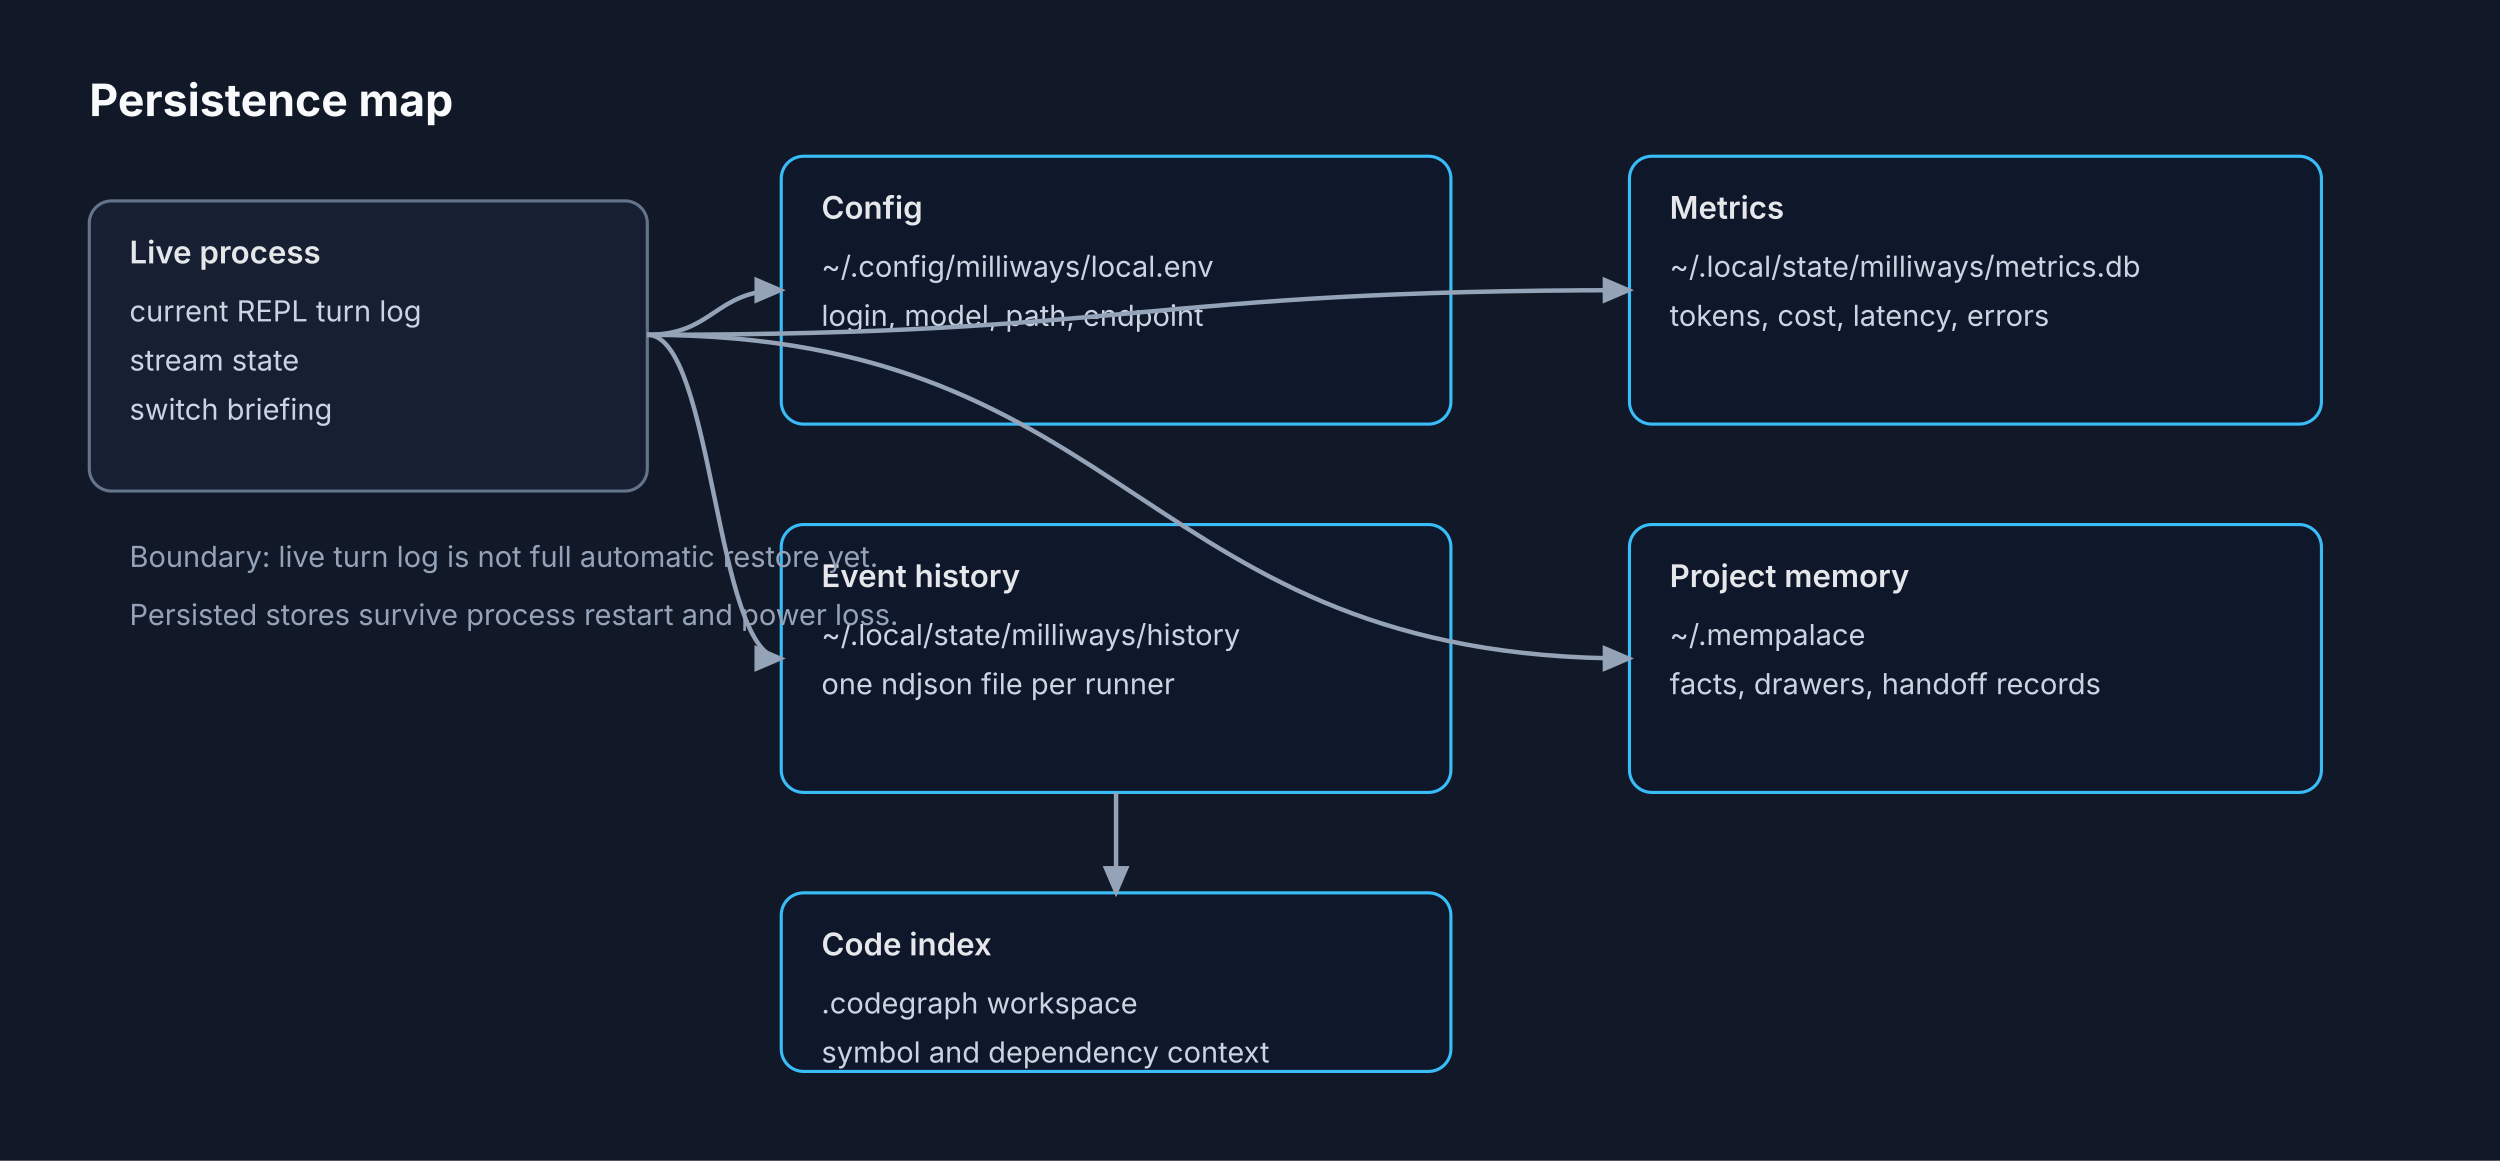
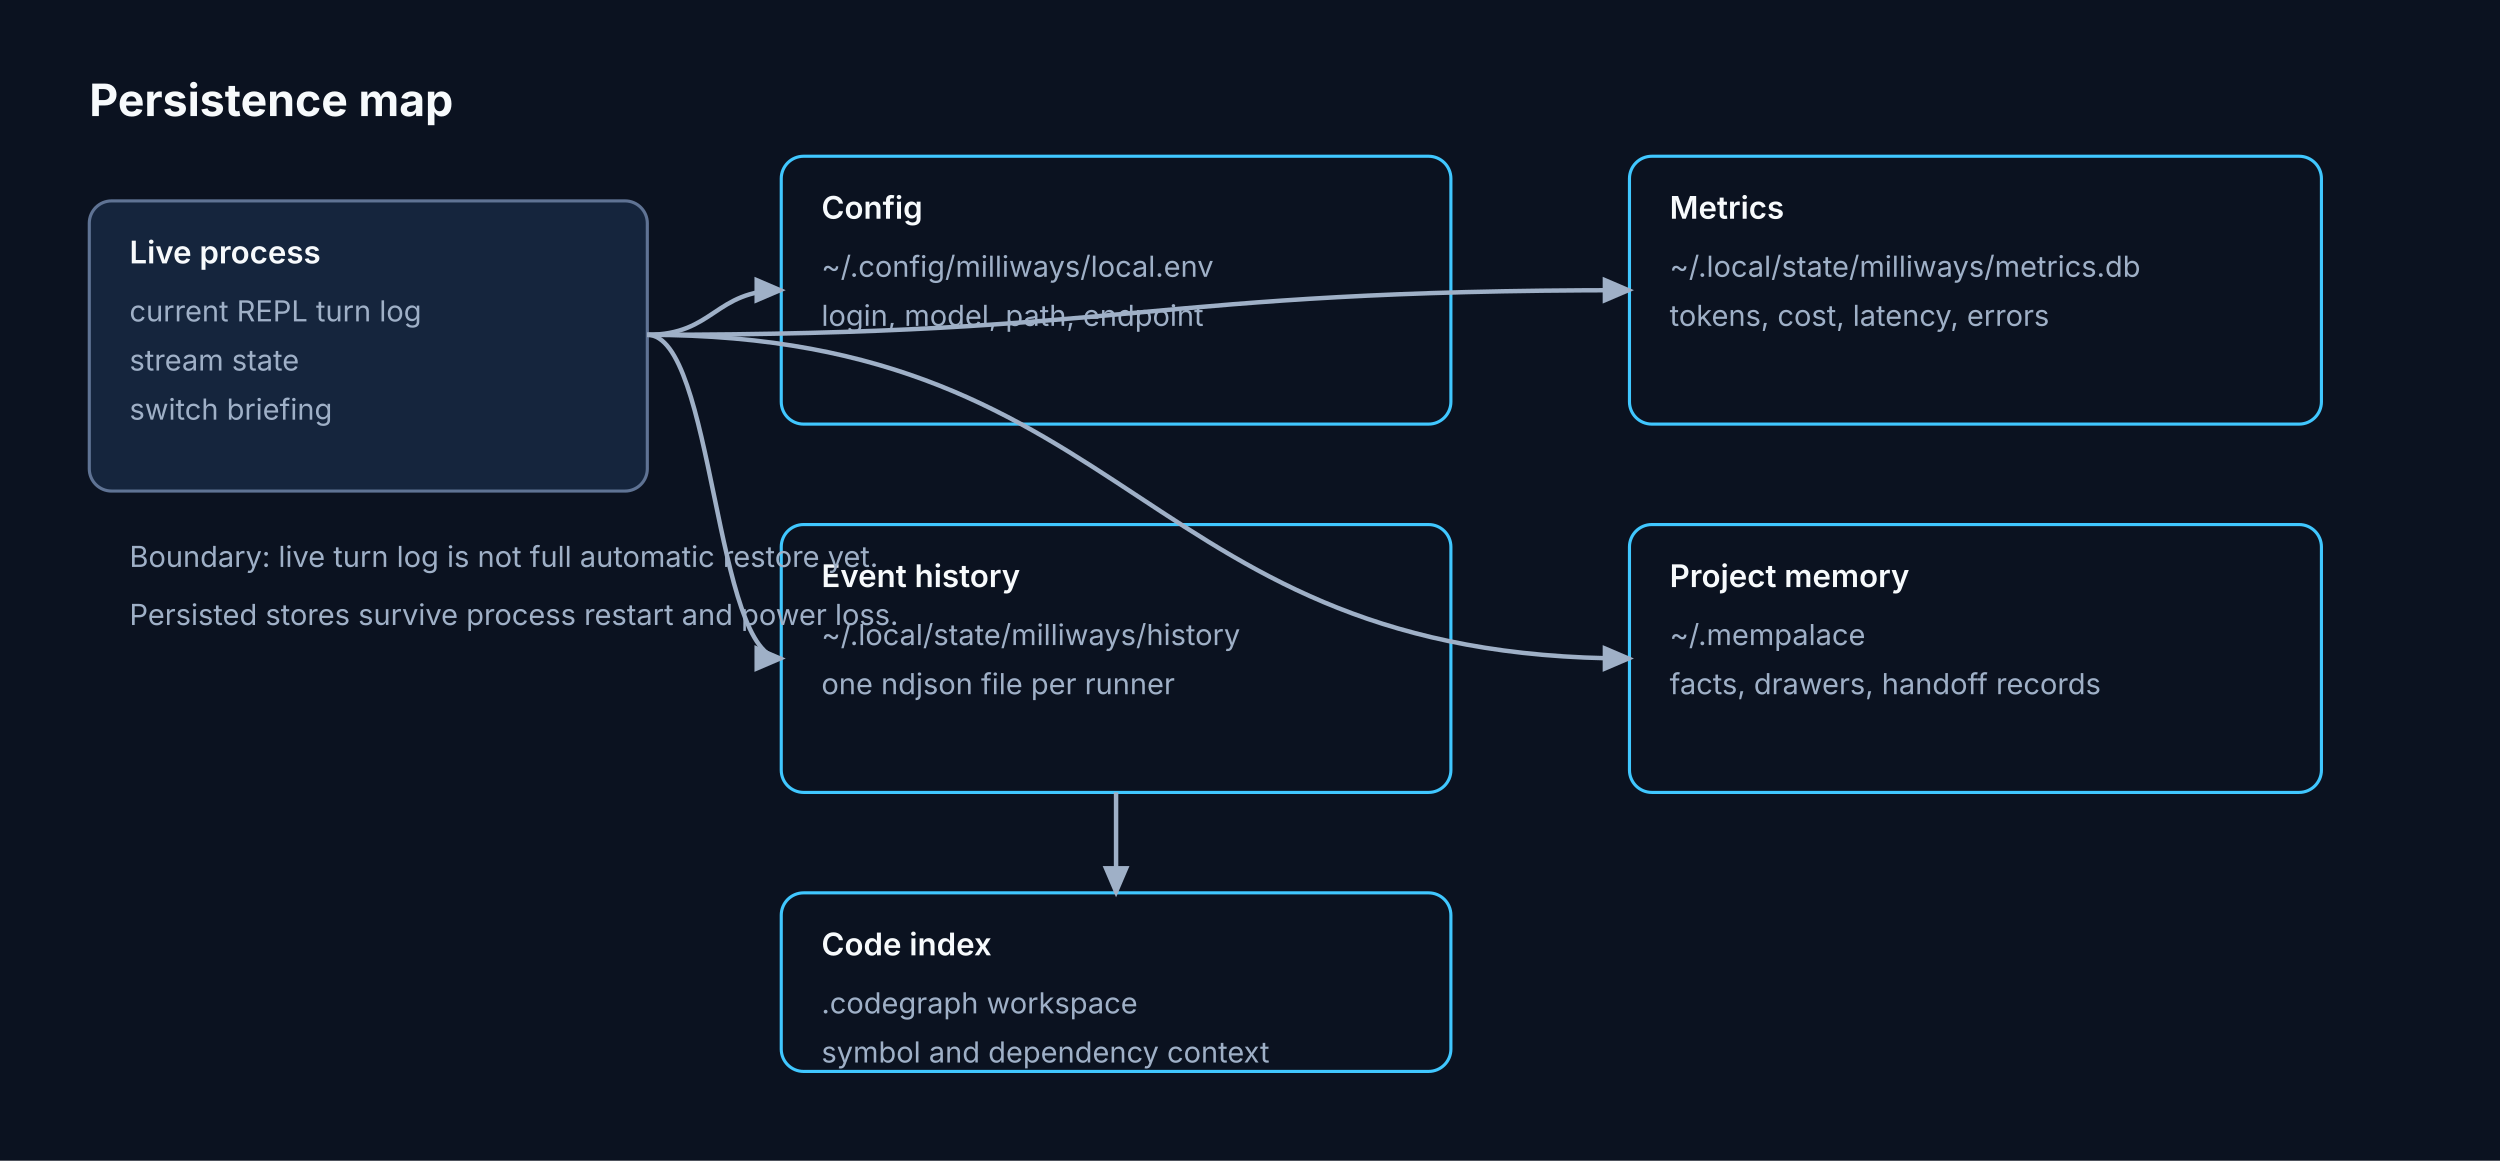
<svg xmlns="http://www.w3.org/2000/svg" width="1120" height="520" viewBox="0 0 1120 520">
-   <rect width="1120" height="520" fill="#111827" />
+   <rect width="1120" height="520" fill="#0b1220" />
  <style>
-     .title { font: 700 20px ui-sans-serif, system-ui, -apple-system, BlinkMacSystemFont, "Segoe UI", sans-serif; fill: #f9fafb; }
-     .label { font: 600 14px ui-sans-serif, system-ui, -apple-system, BlinkMacSystemFont, "Segoe UI", sans-serif; fill: #e5e7eb; }
-     .text { font: 13px ui-sans-serif, system-ui, -apple-system, BlinkMacSystemFont, "Segoe UI", sans-serif; fill: #cbd5e1; }
-     .mono { font: 13px ui-monospace, SFMono-Regular, Menlo, Consolas, "Liberation Mono", monospace; fill: #d1d5db; }
-     .muted { fill: #94a3b8; }
-     .ok { fill: #34d399; }
-     .warn { fill: #fbbf24; }
-     .accent { fill: #8b5cf6; }
-     .cyan { fill: #38bdf8; }
-     .pearl { fill: #f5f5f4; }
-     .box { fill: #1f2937; stroke: #475569; stroke-width: 1.4; rx: 10; }
-     .box2 { fill: #172033; stroke: #64748b; stroke-width: 1.4; rx: 10; }
-     .store { fill: #0f172a; stroke: #38bdf8; stroke-width: 1.4; rx: 10; }
-     .line { stroke: #94a3b8; stroke-width: 2; fill: none; marker-end: url(#arrow); }
-     .line2 { stroke: #8b5cf6; stroke-width: 2; fill: none; marker-end: url(#arrow2); }
+     .title { font: 700 20px ui-sans-serif, system-ui, -apple-system, BlinkMacSystemFont, "Segoe UI", sans-serif; fill: #f7fafc; }
+     .label { font: 600 14px ui-sans-serif, system-ui, -apple-system, BlinkMacSystemFont, "Segoe UI", sans-serif; fill: #f7fafc; }
+     .text { font: 13px ui-sans-serif, system-ui, -apple-system, BlinkMacSystemFont, "Segoe UI", sans-serif; fill: #9fb0c7; }
+     .mono { font: 13px ui-monospace, SFMono-Regular, Menlo, Consolas, "Liberation Mono", monospace; fill: #9fb0c7; }
+     .muted { fill: #9fb0c7; }
+     .ok { fill: #38d47a; }
+     .warn { fill: #f2b84b; }
+     .accent { fill: #b28cff; }
+     .cyan { fill: #40c7ff; }
+     .pearl { fill: #f7fafc; }
+     .box { fill: #111c2f; stroke: #5f7394; stroke-width: 1.4; rx: 10; }
+     .box2 { fill: #15253d; stroke: #5f7394; stroke-width: 1.4; rx: 10; }
+     .store { fill: #0b1220; stroke: #40c7ff; stroke-width: 1.4; rx: 10; }
+     .line { stroke: #9fb0c7; stroke-width: 2; fill: none; marker-end: url(#arrow); }
+     .line2 { stroke: #b28cff; stroke-width: 2; fill: none; marker-end: url(#arrow2); }
  </style>
  <defs>
    <marker id="arrow" markerWidth="8" markerHeight="8" refX="6" refY="3" orient="auto" markerUnits="strokeWidth">
-       <path d="M0,0 L0,6 L7,3 z" fill="#94a3b8" />
+       <path d="M0,0 L0,6 L7,3 z" fill="#9fb0c7" />
    </marker>
    <marker id="arrow2" markerWidth="8" markerHeight="8" refX="6" refY="3" orient="auto" markerUnits="strokeWidth">
-       <path d="M0,0 L0,6 L7,3 z" fill="#8b5cf6" />
+       <path d="M0,0 L0,6 L7,3 z" fill="#b28cff" />
    </marker>
  </defs>
  <text x="40" y="52" class="title">Persistence map</text>
  <rect x="40" y="90" width="250" height="130" class="box2" />
  <text x="58" y="118" class="label">Live process</text>
  <text x="58" y="144" class="text">current REPL turn log</text>
  <text x="58" y="166" class="text">stream state</text>
  <text x="58" y="188" class="text">switch briefing</text>
  <rect x="350" y="70" width="300" height="120" class="store" />
  <text x="368" y="98" class="label">Config</text>
  <text x="368" y="124" class="text">~/.config/milliways/local.env</text>
  <text x="368" y="146" class="text">login, model, path, endpoint</text>
  <rect x="730" y="70" width="310" height="120" class="store" />
  <text x="748" y="98" class="label">Metrics</text>
  <text x="748" y="124" class="text">~/.local/state/milliways/metrics.db</text>
  <text x="748" y="146" class="text">tokens, cost, latency, errors</text>
  <rect x="350" y="235" width="300" height="120" class="store" />
  <text x="368" y="263" class="label">Event history</text>
  <text x="368" y="289" class="text">~/.local/state/milliways/history</text>
  <text x="368" y="311" class="text">one ndjson file per runner</text>
  <rect x="730" y="235" width="310" height="120" class="store" />
  <text x="748" y="263" class="label">Project memory</text>
  <text x="748" y="289" class="text">~/.mempalace</text>
  <text x="748" y="311" class="text">facts, drawers, handoff records</text>
  <rect x="350" y="400" width="300" height="80" class="store" />
  <text x="368" y="428" class="label">Code index</text>
  <text x="368" y="454" class="text">.codegraph workspace</text>
  <text x="368" y="476" class="text">symbol and dependency context</text>
  <path d="M290,150 C320,150 320,130 350,130" class="line" />
  <path d="M290,150 C320,150 320,295 350,295" class="line" />
  <path d="M290,150 C510,150 510,130 730,130" class="line" />
  <path d="M290,150 C510,150 510,295 730,295" class="line" />
  <path d="M500,355 C500,355 500,400 500,400" class="line" />
  <text x="58" y="254" class="text muted">Boundary: live turn log is not full automatic restore yet.</text>
  <text x="58" y="280" class="text muted">Persisted stores survive process restart and power loss.</text>
</svg>
